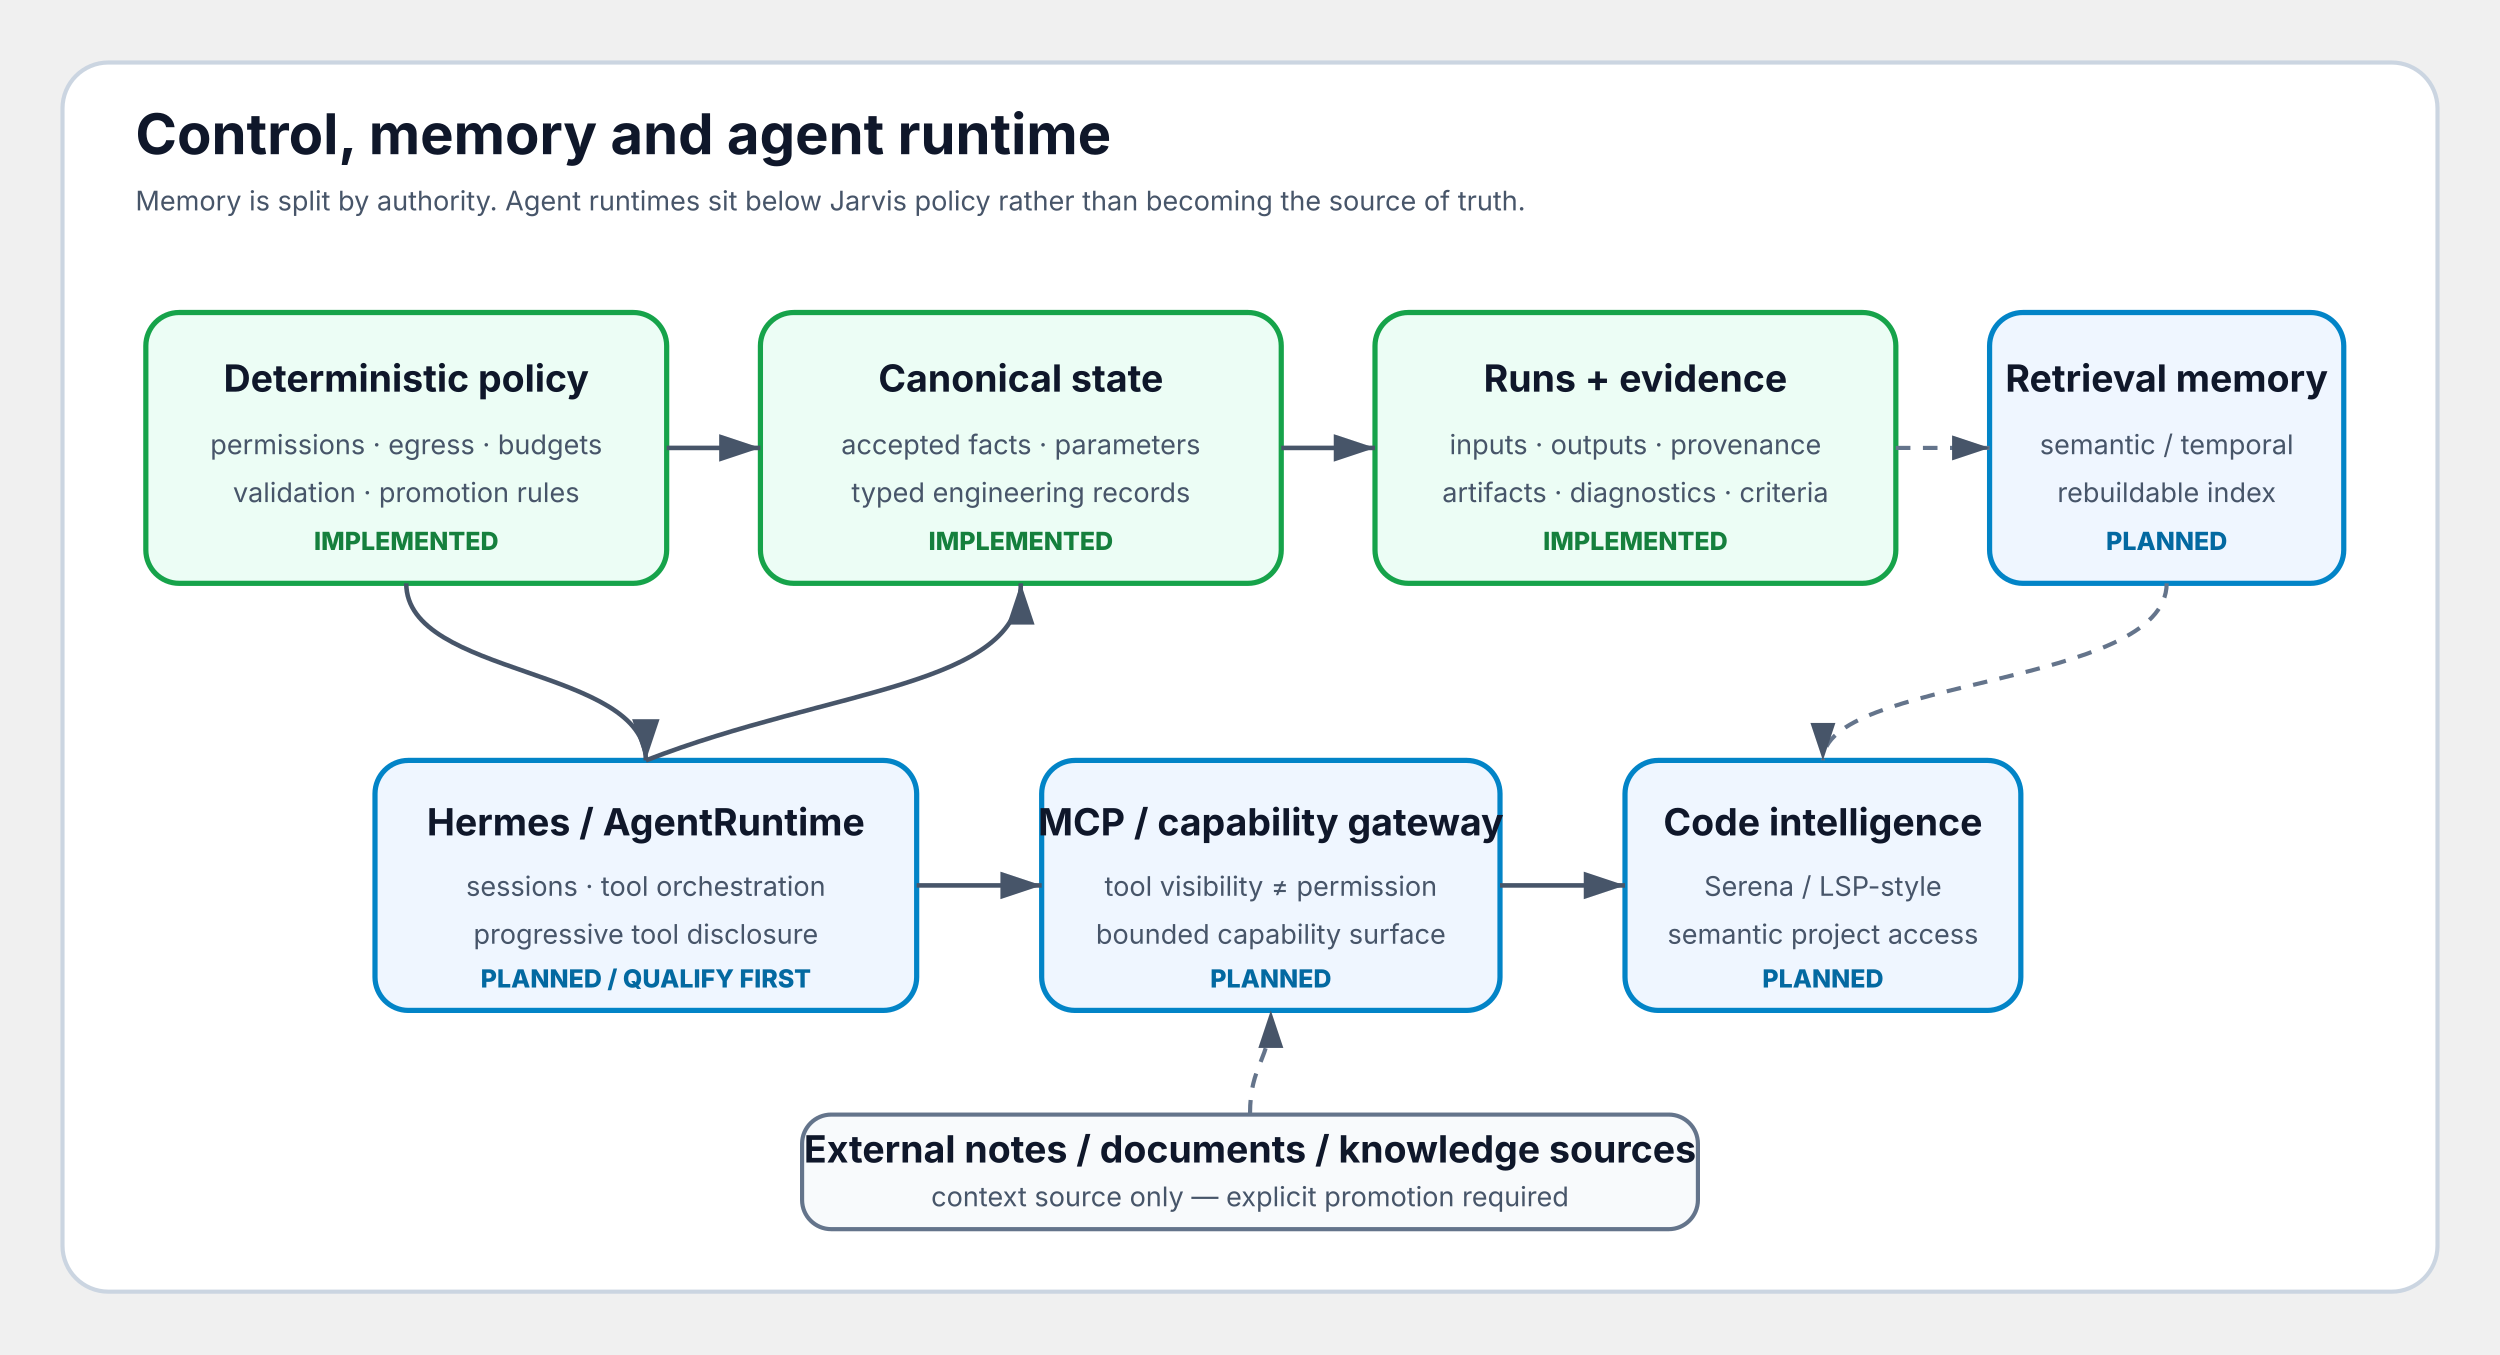
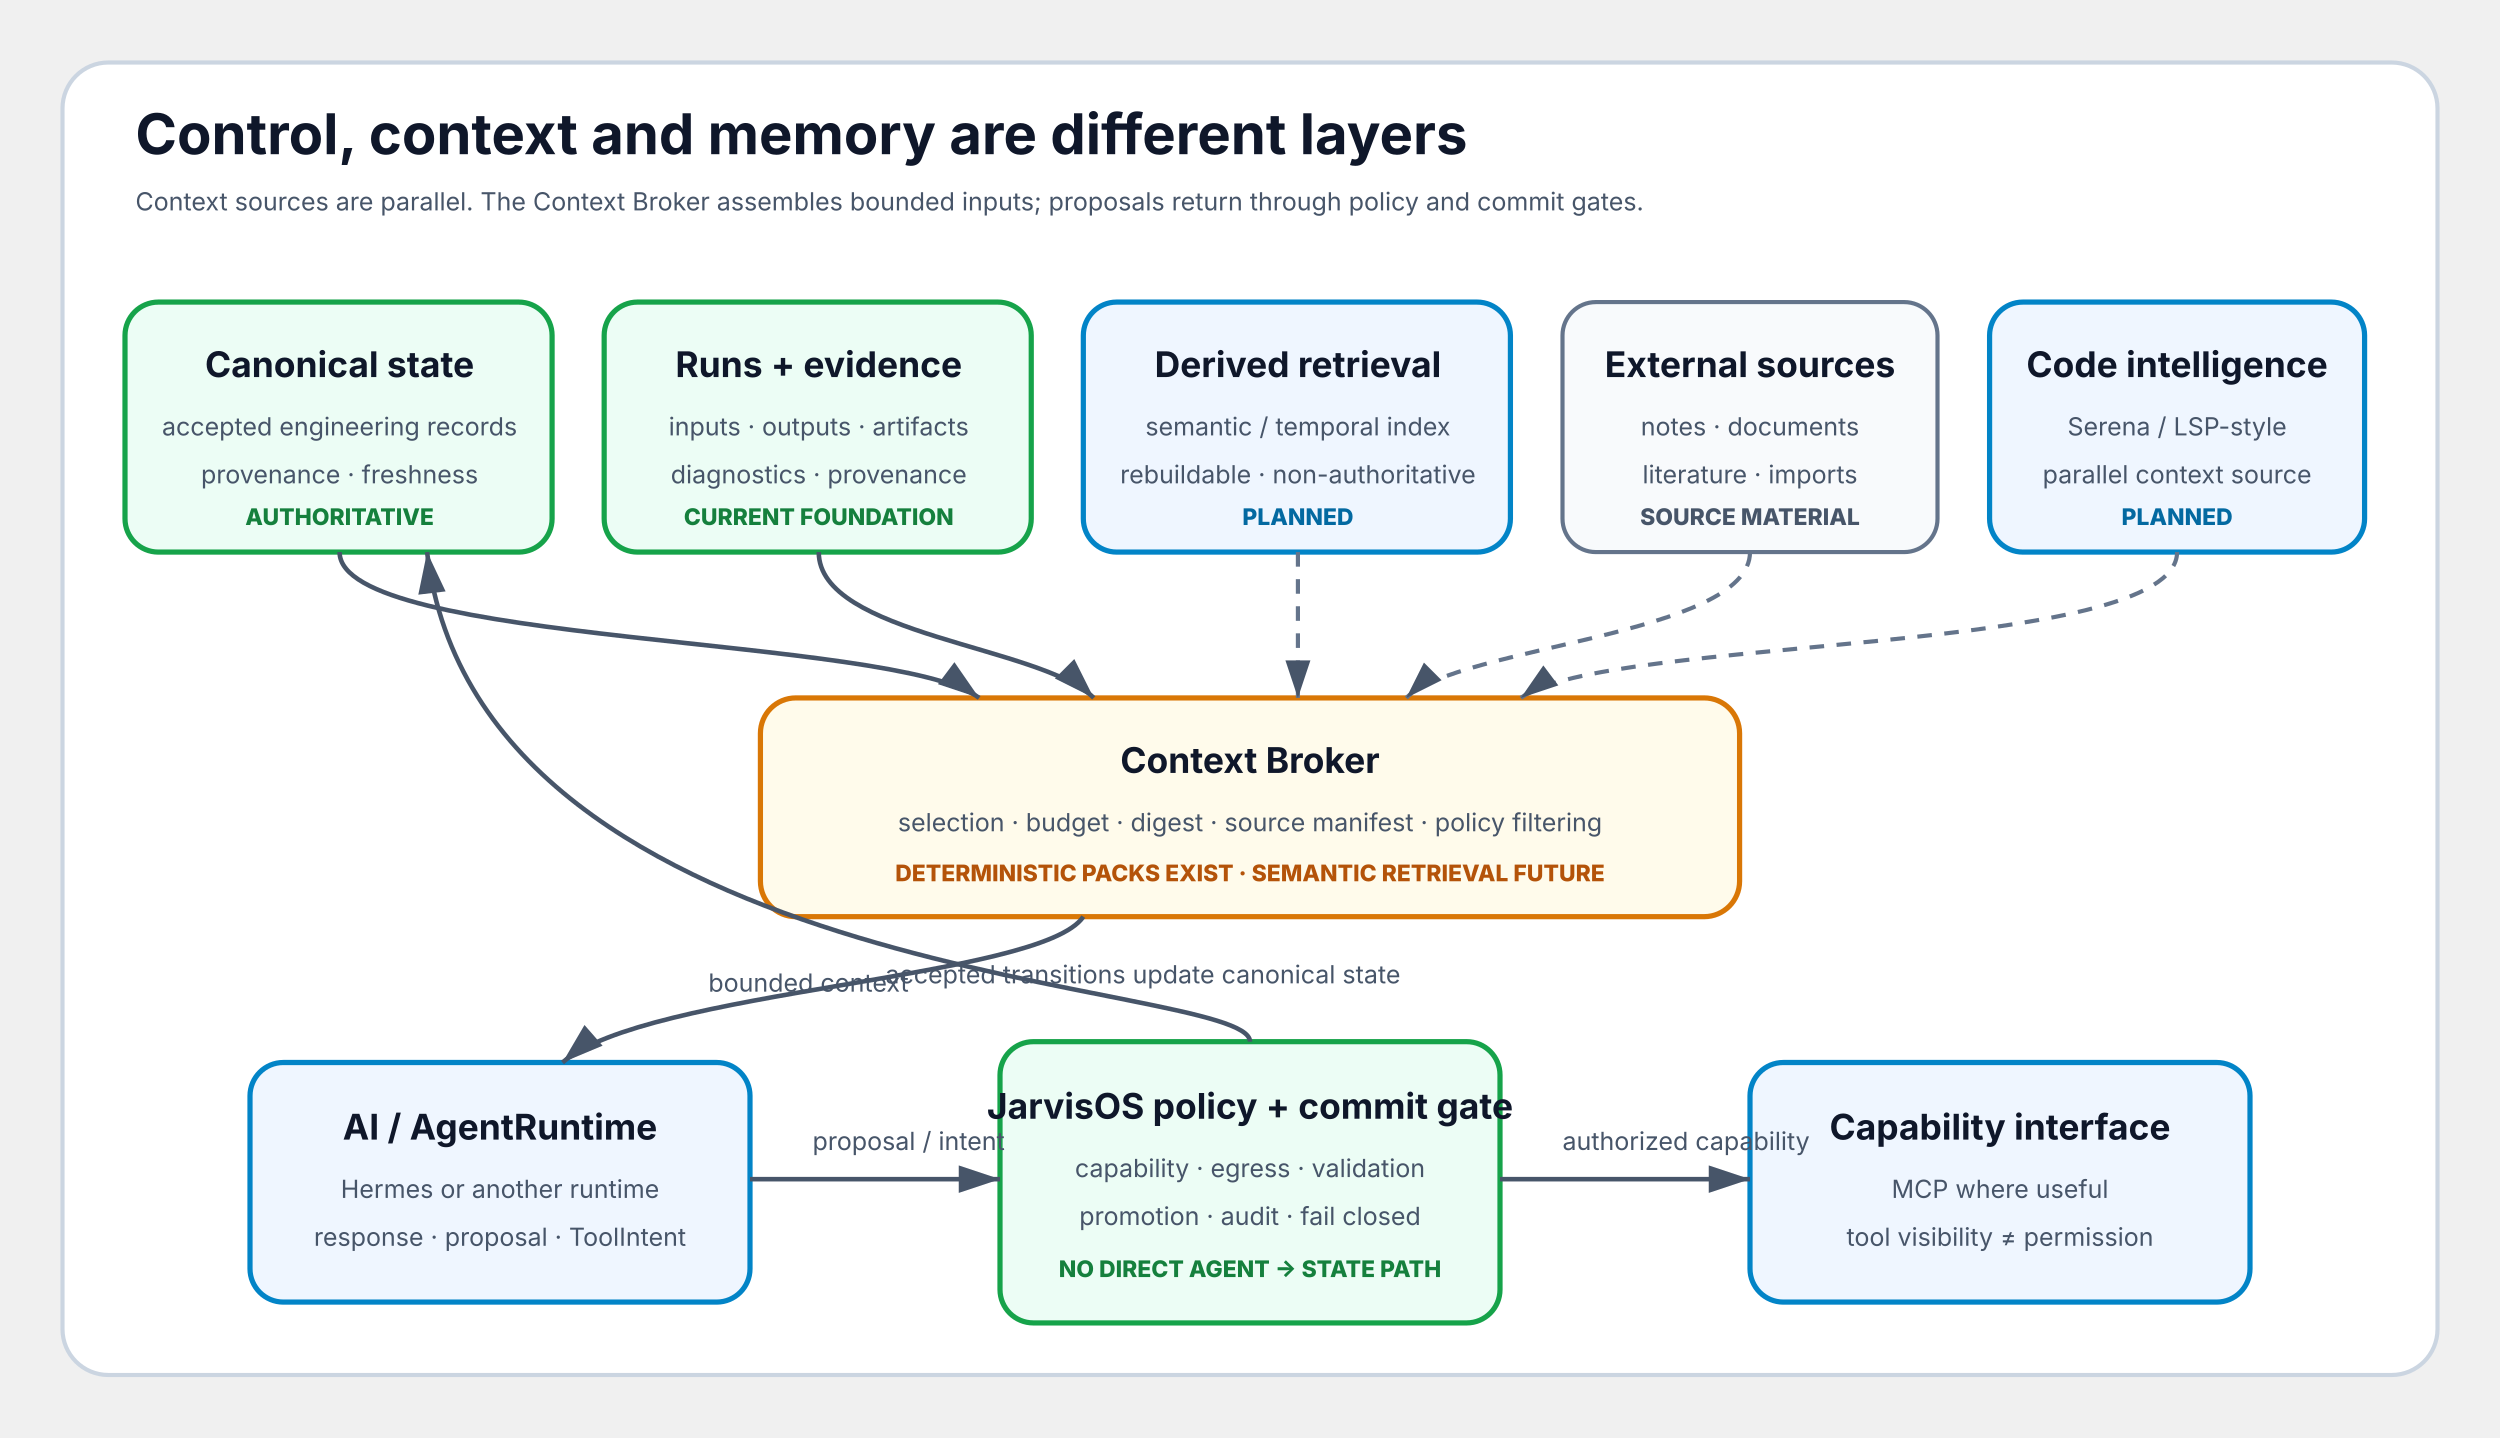
- <svg xmlns="http://www.w3.org/2000/svg" width="1200" height="650" viewBox="0 0 1200 650" role="img" aria-labelledby="title desc">
+ <svg xmlns="http://www.w3.org/2000/svg" width="1200" height="690" viewBox="0 0 1200 690" role="img" aria-labelledby="title desc">
  <defs>
    <marker id="arrow" markerWidth="10" markerHeight="10" refX="9" refY="3" orient="auto">
      <path d="M0,0 L0,6 L9,3 z" fill="#475569" />
    </marker>
-     <style>
-       .frame{fill:#fff;stroke:#cbd5e1;stroke-width:2}.implemented{fill:#ecfdf5;stroke:#16a34a;stroke-width:2.5}.planned{fill:#eff6ff;stroke:#0284c7;stroke-width:2.5}.optional{fill:#f8fafc;stroke:#64748b;stroke-width:2}.title{font-family:system-ui,-apple-system,"Segoe UI",sans-serif;fill:#0f172a;font-size:27px;font-weight:750}.boxTitle{font-family:system-ui,-apple-system,"Segoe UI",sans-serif;fill:#0f172a;font-size:18px;font-weight:700}.sub{font-family:system-ui,-apple-system,"Segoe UI",sans-serif;fill:#475569;font-size:13px}.tag{font-family:system-ui,-apple-system,"Segoe UI",sans-serif;font-size:12px;font-weight:800}.line{stroke:#475569;stroke-width:2.2;fill:none;marker-end:url(#arrow)}.dash{stroke:#64748b;stroke-width:2;fill:none;stroke-dasharray:7 6;marker-end:url(#arrow)}
-     </style>
+     <style>.frame{fill:#fff;stroke:#cbd5e1;stroke-width:2}.implemented{fill:#ecfdf5;stroke:#16a34a;stroke-width:2.5}.partial{fill:#fffbeb;stroke:#d97706;stroke-width:2.5}.planned{fill:#eff6ff;stroke:#0284c7;stroke-width:2.5}.optional{fill:#f8fafc;stroke:#64748b;stroke-width:2}.title{font-family:system-ui,-apple-system,"Segoe UI",sans-serif;fill:#0f172a;font-size:27px;font-weight:750}.boxTitle{font-family:system-ui,-apple-system,"Segoe UI",sans-serif;fill:#0f172a;font-size:17px;font-weight:700}.sub{font-family:system-ui,-apple-system,"Segoe UI",sans-serif;fill:#475569;font-size:12px}.tag{font-family:system-ui,-apple-system,"Segoe UI",sans-serif;font-size:11px;font-weight:800}.line{stroke:#475569;stroke-width:2.2;fill:none;marker-end:url(#arrow)}.dash{stroke:#64748b;stroke-width:2;fill:none;stroke-dasharray:7 6;marker-end:url(#arrow)}</style>
  </defs>
-   <rect x="30" y="30" width="1140" height="590" rx="22" class="frame" />
-   <text x="65" y="74" class="title">Control, memory and agent runtime</text>
-   <text x="65" y="101" class="sub">Memory is split by authority. Agent runtimes sit below Jarvis policy rather than becoming the source of truth.</text>
-   <rect x="70" y="150" width="250" height="130" rx="16" class="implemented" />
-   <text x="195" y="188" text-anchor="middle" class="boxTitle">Deterministic policy</text>
-   <text x="195" y="218" text-anchor="middle" class="sub">permissions · egress · budgets</text>
-   <text x="195" y="241" text-anchor="middle" class="sub">validation · promotion rules</text>
-   <text x="195" y="264" text-anchor="middle" class="tag" fill="#15803d">IMPLEMENTED</text>
-   <rect x="365" y="150" width="250" height="130" rx="16" class="implemented" />
-   <text x="490" y="188" text-anchor="middle" class="boxTitle">Canonical state</text>
-   <text x="490" y="218" text-anchor="middle" class="sub">accepted facts · parameters</text>
-   <text x="490" y="241" text-anchor="middle" class="sub">typed engineering records</text>
-   <text x="490" y="264" text-anchor="middle" class="tag" fill="#15803d">IMPLEMENTED</text>
-   <rect x="660" y="150" width="250" height="130" rx="16" class="implemented" />
-   <text x="785" y="188" text-anchor="middle" class="boxTitle">Runs + evidence</text>
-   <text x="785" y="218" text-anchor="middle" class="sub">inputs · outputs · provenance</text>
-   <text x="785" y="241" text-anchor="middle" class="sub">artifacts · diagnostics · criteria</text>
-   <text x="785" y="264" text-anchor="middle" class="tag" fill="#15803d">IMPLEMENTED</text>
-   <rect x="955" y="150" width="170" height="130" rx="16" class="planned" />
-   <text x="1040" y="188" text-anchor="middle" class="boxTitle">Retrieval memory</text>
-   <text x="1040" y="218" text-anchor="middle" class="sub">semantic / temporal</text>
-   <text x="1040" y="241" text-anchor="middle" class="sub">rebuildable index</text>
-   <text x="1040" y="264" text-anchor="middle" class="tag" fill="#0369a1">PLANNED</text>
-   <rect x="180" y="365" width="260" height="120" rx="16" class="planned" />
-   <text x="310" y="401" text-anchor="middle" class="boxTitle">Hermes / AgentRuntime</text>
-   <text x="310" y="430" text-anchor="middle" class="sub">sessions · tool orchestration</text>
-   <text x="310" y="453" text-anchor="middle" class="sub">progressive tool disclosure</text>
-   <text x="310" y="474" text-anchor="middle" class="tag" fill="#0369a1">PLANNED / QUALIFY FIRST</text>
-   <rect x="500" y="365" width="220" height="120" rx="16" class="planned" />
-   <text x="610" y="401" text-anchor="middle" class="boxTitle">MCP / capability gateway</text>
-   <text x="610" y="430" text-anchor="middle" class="sub">tool visibility ≠ permission</text>
-   <text x="610" y="453" text-anchor="middle" class="sub">bounded capability surface</text>
-   <text x="610" y="474" text-anchor="middle" class="tag" fill="#0369a1">PLANNED</text>
-   <rect x="780" y="365" width="190" height="120" rx="16" class="planned" />
-   <text x="875" y="401" text-anchor="middle" class="boxTitle">Code intelligence</text>
-   <text x="875" y="430" text-anchor="middle" class="sub">Serena / LSP-style</text>
-   <text x="875" y="453" text-anchor="middle" class="sub">semantic project access</text>
-   <text x="875" y="474" text-anchor="middle" class="tag" fill="#0369a1">PLANNED</text>
-   <rect x="385" y="535" width="430" height="55" rx="14" class="optional" />
-   <text x="600" y="558" text-anchor="middle" class="boxTitle">External notes / documents / knowledge sources</text>
-   <text x="600" y="579" text-anchor="middle" class="sub">context source only — explicit promotion required</text>
-   <path d="M320 215 H365" class="line" />
-   <path d="M615 215 H660" class="line" />
-   <path d="M910 215 H955" class="dash" />
-   <path d="M195 280 C195 325 310 320 310 365" class="line" />
-   <path d="M310 365 C400 330 490 330 490 280" class="line" />
-   <path d="M440 425 H500" class="line" />
-   <path d="M720 425 H780" class="line" />
-   <path d="M1040 280 C1040 330 875 325 875 365" class="dash" />
-   <path d="M600 535 C600 510 610 510 610 485" class="dash" />
+   <rect x="30" y="30" width="1140" height="630" rx="22" class="frame" />
+   <text x="65" y="74" class="title">Control, context and memory are different layers</text>
+   <text x="65" y="101" class="sub">Context sources are parallel. The Context Broker assembles bounded inputs; proposals return through policy and commit gates.</text>
+   <rect x="60" y="145" width="205" height="120" rx="16" class="implemented" />
+   <text x="163" y="181" text-anchor="middle" class="boxTitle">Canonical state</text>
+   <text x="163" y="209" text-anchor="middle" class="sub">accepted engineering records</text>
+   <text x="163" y="232" text-anchor="middle" class="sub">provenance · freshness</text>
+   <text x="163" y="252" text-anchor="middle" class="tag" fill="#15803d">AUTHORITATIVE</text>
+   <rect x="290" y="145" width="205" height="120" rx="16" class="implemented" />
+   <text x="393" y="181" text-anchor="middle" class="boxTitle">Runs + evidence</text>
+   <text x="393" y="209" text-anchor="middle" class="sub">inputs · outputs · artifacts</text>
+   <text x="393" y="232" text-anchor="middle" class="sub">diagnostics · provenance</text>
+   <text x="393" y="252" text-anchor="middle" class="tag" fill="#15803d">CURRENT FOUNDATION</text>
+   <rect x="520" y="145" width="205" height="120" rx="16" class="planned" />
+   <text x="623" y="181" text-anchor="middle" class="boxTitle">Derived retrieval</text>
+   <text x="623" y="209" text-anchor="middle" class="sub">semantic / temporal index</text>
+   <text x="623" y="232" text-anchor="middle" class="sub">rebuildable · non-authoritative</text>
+   <text x="623" y="252" text-anchor="middle" class="tag" fill="#0369a1">PLANNED</text>
+   <rect x="750" y="145" width="180" height="120" rx="16" class="optional" />
+   <text x="840" y="181" text-anchor="middle" class="boxTitle">External sources</text>
+   <text x="840" y="209" text-anchor="middle" class="sub">notes · documents</text>
+   <text x="840" y="232" text-anchor="middle" class="sub">literature · imports</text>
+   <text x="840" y="252" text-anchor="middle" class="tag" fill="#475569">SOURCE MATERIAL</text>
+   <rect x="955" y="145" width="180" height="120" rx="16" class="planned" />
+   <text x="1045" y="181" text-anchor="middle" class="boxTitle">Code intelligence</text>
+   <text x="1045" y="209" text-anchor="middle" class="sub">Serena / LSP-style</text>
+   <text x="1045" y="232" text-anchor="middle" class="sub">parallel context source</text>
+   <text x="1045" y="252" text-anchor="middle" class="tag" fill="#0369a1">PLANNED</text>
+   <rect x="365" y="335" width="470" height="105" rx="17" class="partial" />
+   <text x="600" y="371" text-anchor="middle" class="boxTitle">Context Broker</text>
+   <text x="600" y="399" text-anchor="middle" class="sub">selection · budget · digest · source manifest · policy filtering</text>
+   <text x="600" y="423" text-anchor="middle" class="tag" fill="#b45309">DETERMINISTIC PACKS EXIST · SEMANTIC RETRIEVAL FUTURE</text>
+   <path d="M163 265 C163 310 430 305 470 335" class="line" />
+   <path d="M393 265 C393 305 500 310 525 335" class="line" />
+   <path d="M623 265 V335" class="dash" />
+   <path d="M840 265 C840 305 700 310 675 335" class="dash" />
+   <path d="M1045 265 C1045 315 770 305 730 335" class="dash" />
+   <rect x="120" y="510" width="240" height="115" rx="16" class="planned" />
+   <text x="240" y="547" text-anchor="middle" class="boxTitle">AI / AgentRuntime</text>
+   <text x="240" y="575" text-anchor="middle" class="sub">Hermes or another runtime</text>
+   <text x="240" y="598" text-anchor="middle" class="sub">response · proposal · ToolIntent</text>
+   <rect x="480" y="500" width="240" height="135" rx="16" class="implemented" />
+   <text x="600" y="537" text-anchor="middle" class="boxTitle">JarvisOS policy + commit gate</text>
+   <text x="600" y="565" text-anchor="middle" class="sub">capability · egress · validation</text>
+   <text x="600" y="588" text-anchor="middle" class="sub">promotion · audit · fail closed</text>
+   <text x="600" y="613" text-anchor="middle" class="tag" fill="#15803d">NO DIRECT AGENT → STATE PATH</text>
+   <rect x="840" y="510" width="240" height="115" rx="16" class="planned" />
+   <text x="960" y="547" text-anchor="middle" class="boxTitle">Capability interface</text>
+   <text x="960" y="575" text-anchor="middle" class="sub">MCP where useful</text>
+   <text x="960" y="598" text-anchor="middle" class="sub">tool visibility ≠ permission</text>
+   <path d="M520 440 C500 470 310 475 270 510" class="line" />
+   <text x="340" y="476" class="sub">bounded context</text>
+   <path d="M360 566 H480" class="line" />
+   <text x="390" y="552" class="sub">proposal / intent</text>
+   <path d="M720 566 H840" class="line" />
+   <text x="750" y="552" class="sub">authorized capability</text>
+   <path d="M600 500 C600 470 230 475 205 265" class="line" />
+   <text x="425" y="472" class="sub">accepted transitions update canonical state</text>
</svg>
